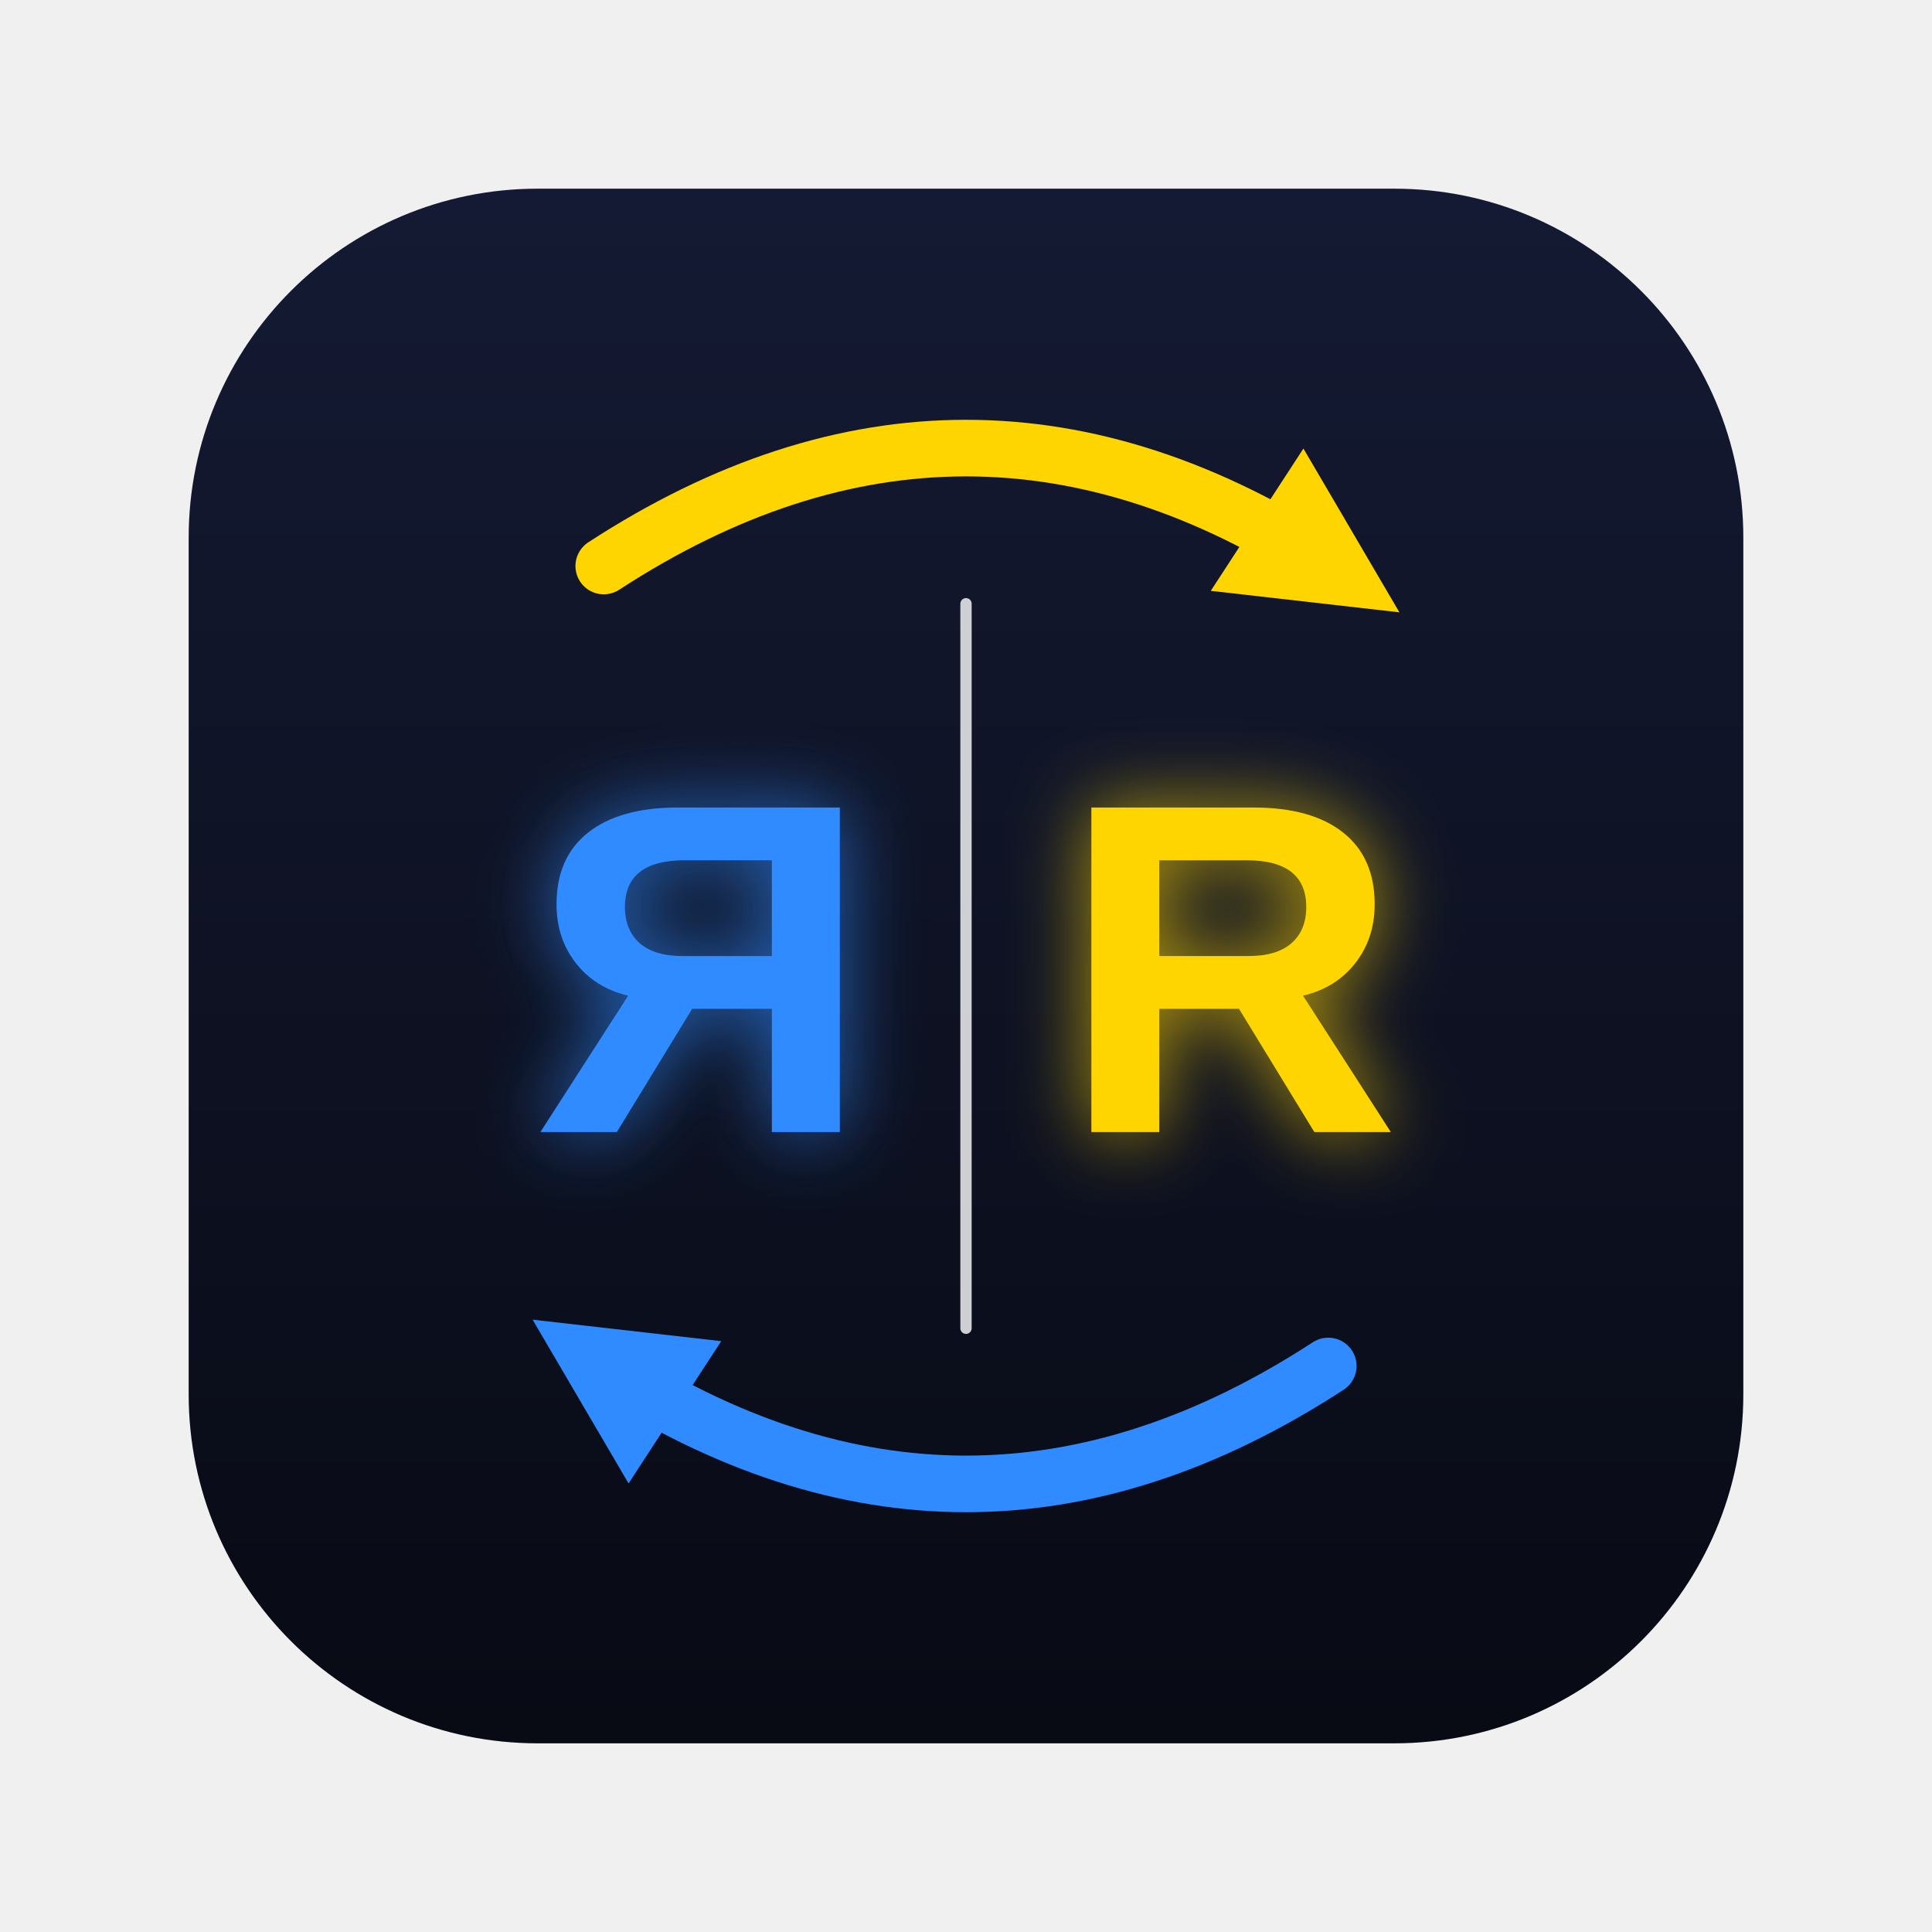
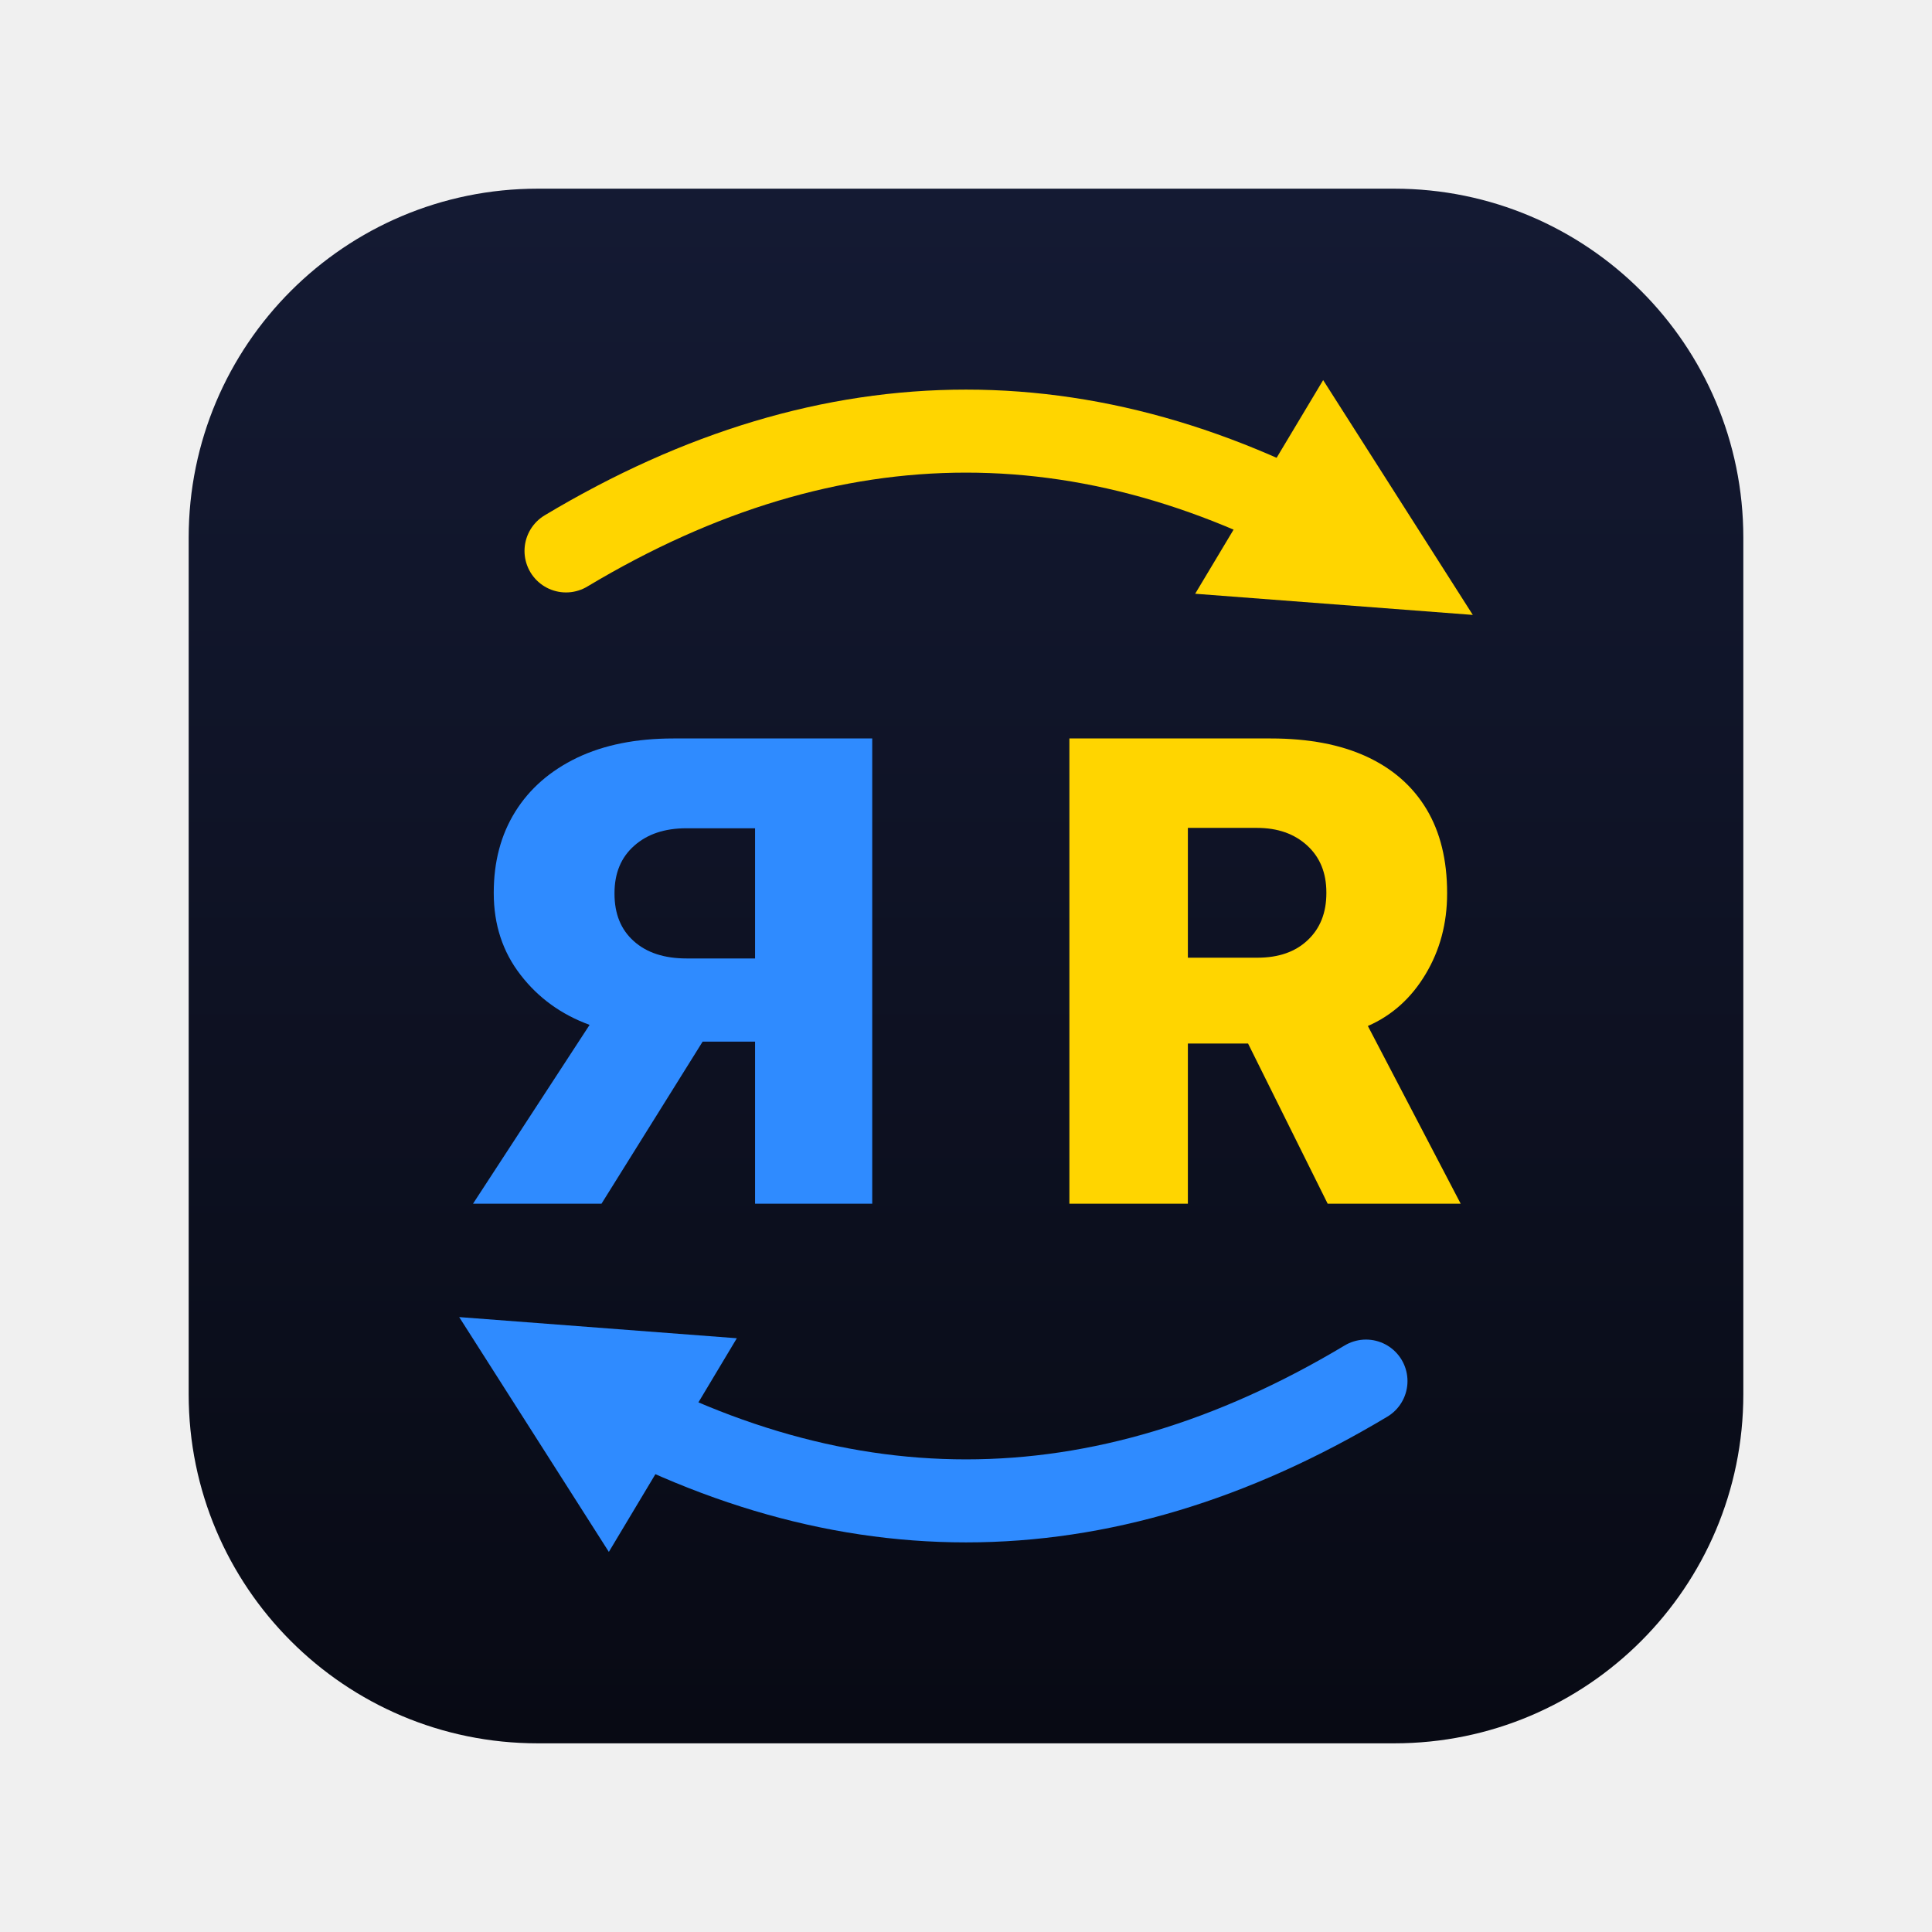
<svg xmlns="http://www.w3.org/2000/svg" viewBox="0 0 1024 1024">
  <defs>
    <linearGradient id="bg" x1="0" y1="0" x2="0" y2="1">
      <stop offset="0" stop-color="#141a33" />
      <stop offset="1" stop-color="#080a14" />
    </linearGradient>
    <marker id="hy" viewBox="0 0 10 10" refX="5" refY="5" markerWidth="3" markerHeight="3" orient="auto">
      <path d="M0,0 L10,5 L0,10 z" fill="#ffd500" />
    </marker>
    <marker id="hb" viewBox="0 0 10 10" refX="5" refY="5" markerWidth="3" markerHeight="3" orient="auto">
      <path d="M0,0 L10,5 L0,10 z" fill="#2f8bff" />
    </marker>
-     <filter id="glow" x="-40%" y="-40%" width="180%" height="180%">
-       <feGaussianBlur stdDeviation="20" />
-     </filter>
  </defs>
  <rect x="100" y="100" width="824" height="824" rx="185" fill="url(#bg)" />
-   <g filter="url(#glow)" opacity=".7">
-     <text x="372" y="600" font-family="SF Pro Display, Helvetica Neue, Arial" font-weight="800" font-size="250" fill="#2f8bff" text-anchor="middle">Я</text>
-     <text x="652" y="600" font-family="SF Pro Display, Helvetica Neue, Arial" font-weight="800" font-size="250" fill="#ffd500" text-anchor="middle">R</text>
-   </g>
-   <line x1="512" y1="320" x2="512" y2="704" stroke="#fff" stroke-opacity=".8" stroke-width="6" stroke-linecap="round" />
-   <text x="372" y="600" font-family="SF Pro Display, Helvetica Neue, Arial" font-weight="800" font-size="250" fill="#2f8bff" text-anchor="middle">Я</text>
-   <text x="652" y="600" font-family="SF Pro Display, Helvetica Neue, Arial" font-weight="800" font-size="250" fill="#ffd500" text-anchor="middle">R</text>
-   <path d="M320,300 Q512,175 704,300" fill="none" stroke="#ffd500" stroke-width="30" stroke-linecap="round" marker-end="url(#hy)" />
-   <path d="M704,724 Q512,849 320,724" fill="none" stroke="#2f8bff" stroke-width="30" stroke-linecap="round" marker-end="url(#hb)" />
+   <path d="M462.3,638.0L400.2,638.0L400.2,552.1L372.4,552.1L318.8,638.0L250.7,638.0L312.5,543.2Q290.0,535.0 275.9,516.7Q261.7,498.4 261.7,473.4L261.7,473.1Q261.7,448.5 273.1,430.2Q284.5,411.9 305.9,401.6Q327.3,391.4 356.9,391.4L462.3,391.4ZM400.2,508.0L400.2,439.0L363.8,439.0Q346.5,439.0 336.1,448.3Q325.7,457.5 325.7,473.4L325.7,473.7Q325.7,489.7 335.9,498.8Q346.1,508.0 363.9,508.0Z" fill="#2f8bff" />
+   <path d="M566.8,638.0L566.8,391.4L673.6,391.4Q703.5,391.4 724.3,401.0Q745.1,410.6 756.1,428.9Q767.0,447.1 767.0,473.3L767.0,473.6Q767.0,497.3 755.6,516.3Q744.2,535.4 725.0,543.8L774.2,638.0L703.7,638.0L661.5,553.1Q660.9,553.1 660.1,553.1Q659.4,553.1 658.6,553.1L629.6,553.1L629.6,638.0ZM629.6,507.6L666.5,507.6Q683.3,507.6 693.1,498.3Q703.0,489.0 703.0,473.4L703.0,473.0Q703.0,457.5 692.9,448.2Q682.7,438.8 666.2,438.8L629.6,438.8Z" fill="#ffd500" />
+   <path d="M300,292 Q512,165 724,292" fill="none" stroke="#ffd500" stroke-width="44" stroke-linecap="round" marker-end="url(#hy)" />
+   <path d="M724,732 Q512,859 300,732" fill="none" stroke="#2f8bff" stroke-width="44" stroke-linecap="round" marker-end="url(#hb)" />
</svg>
